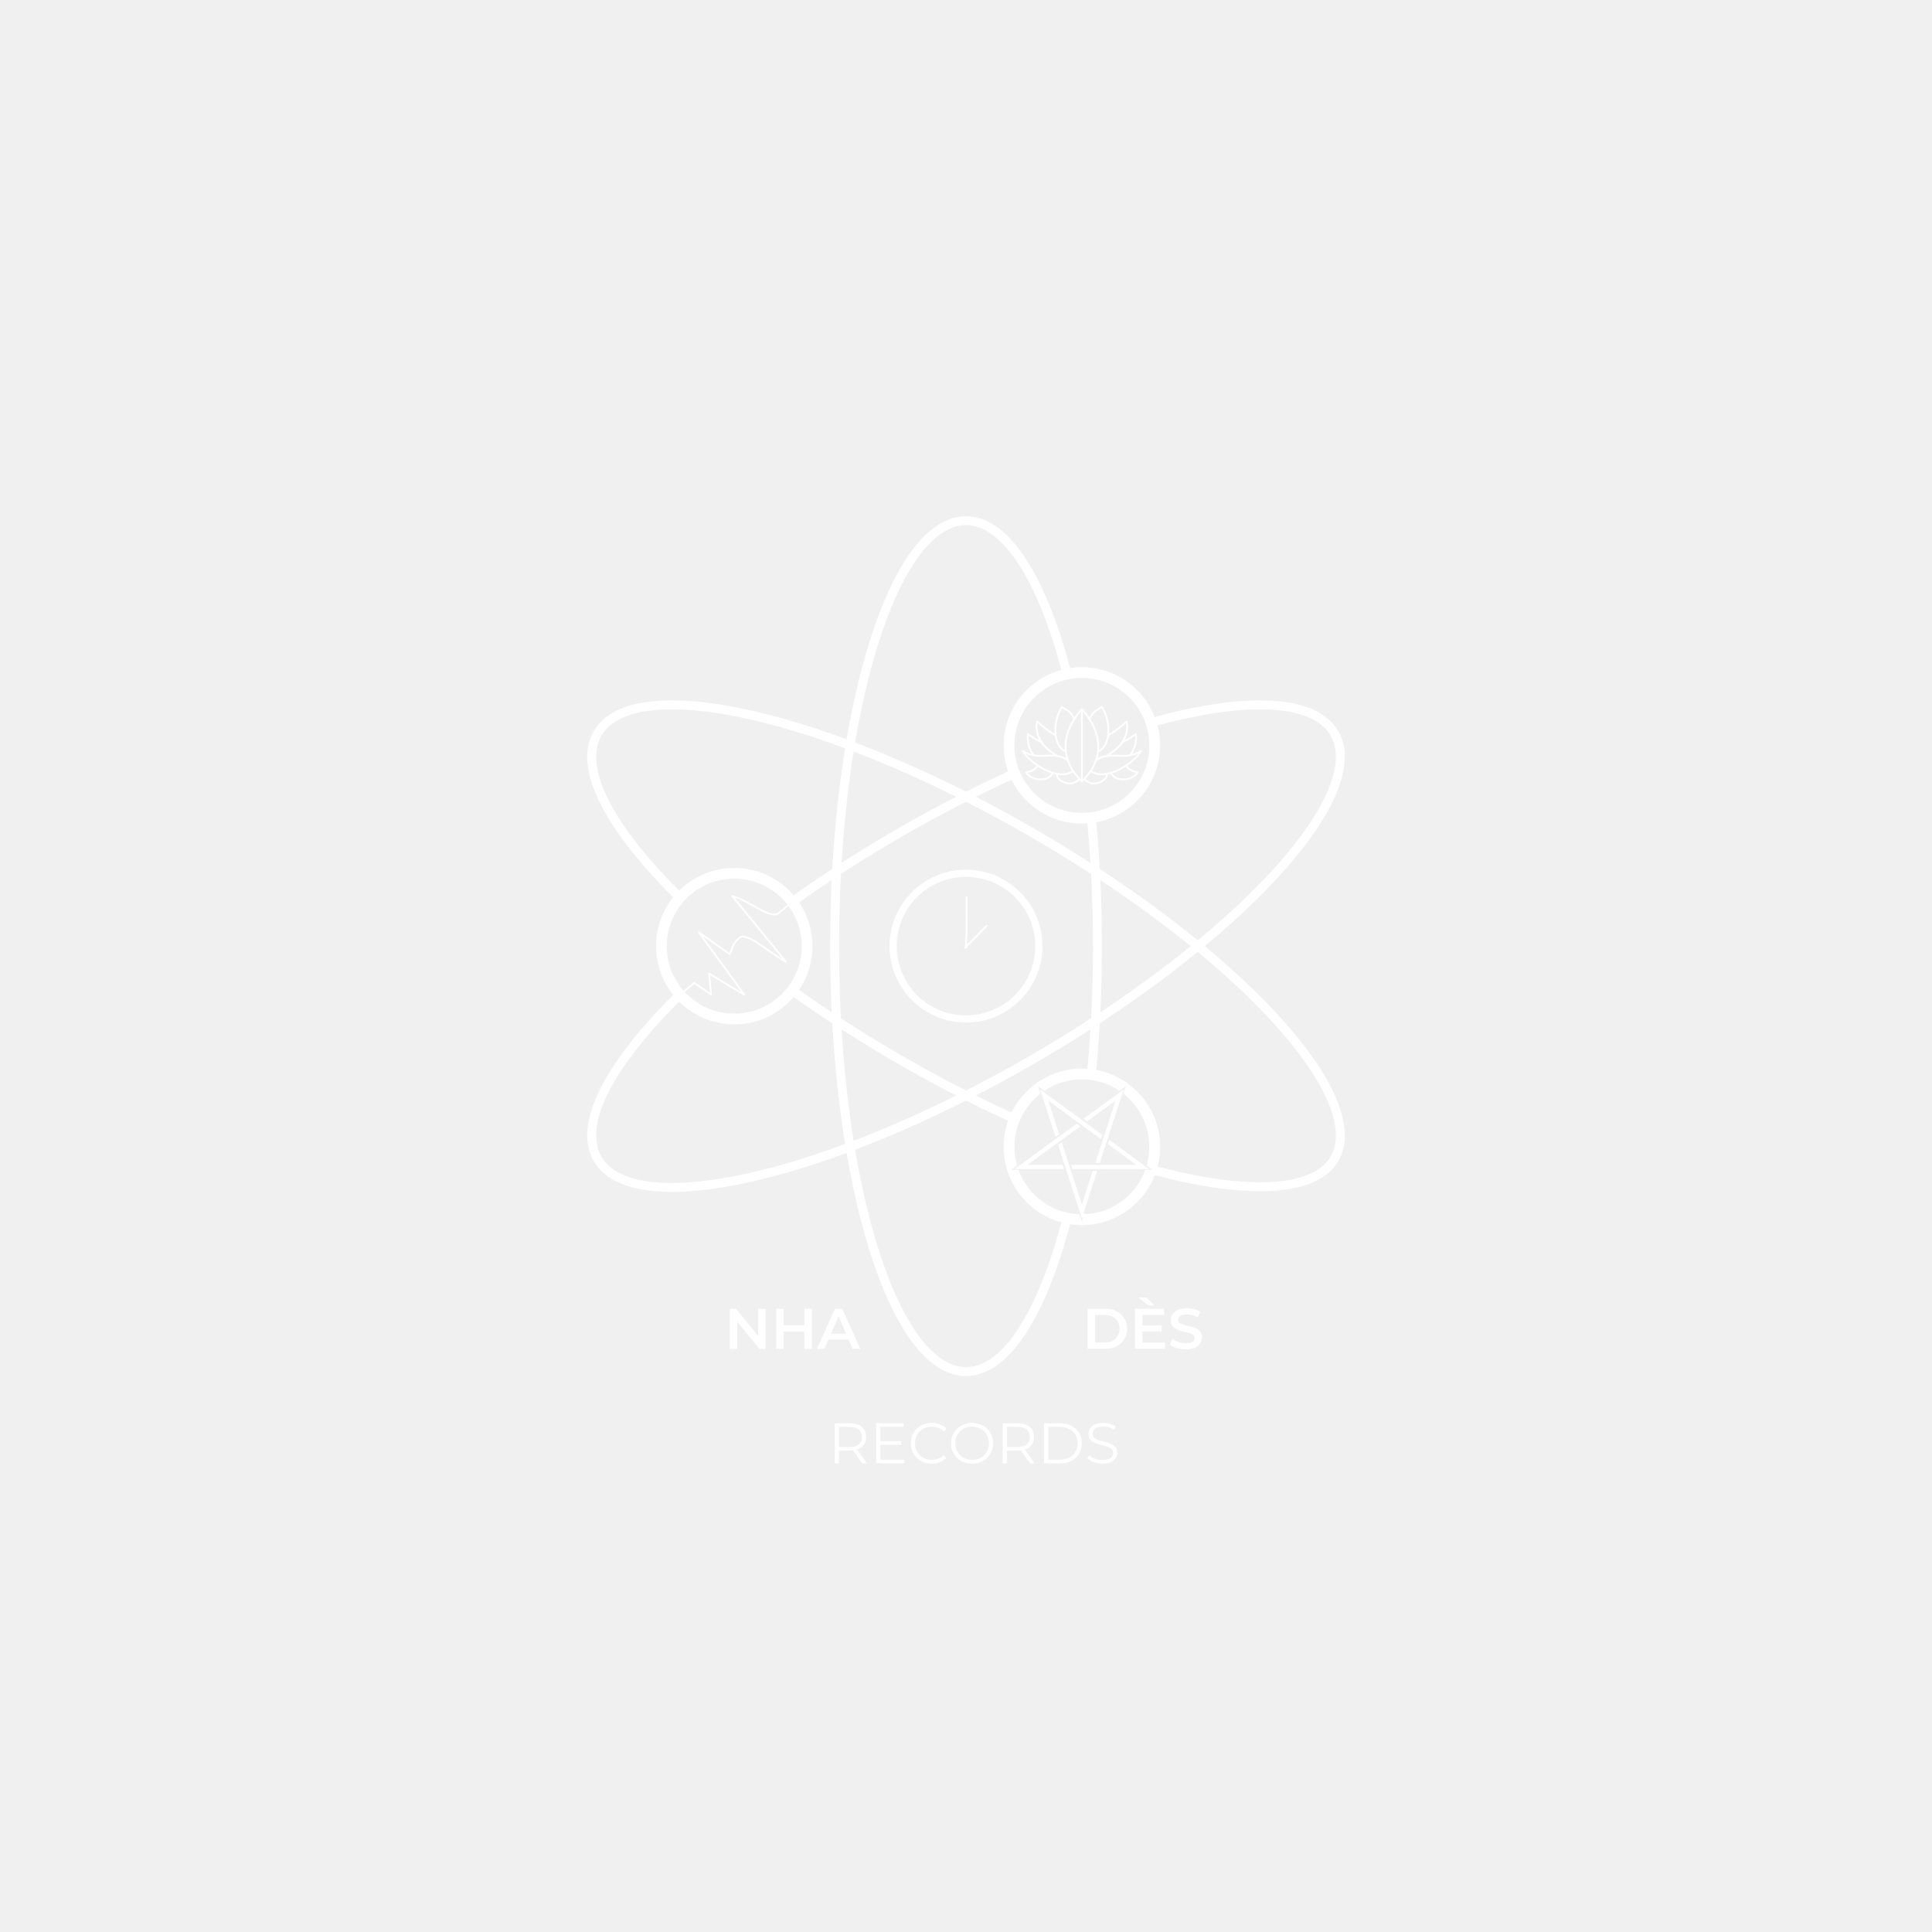
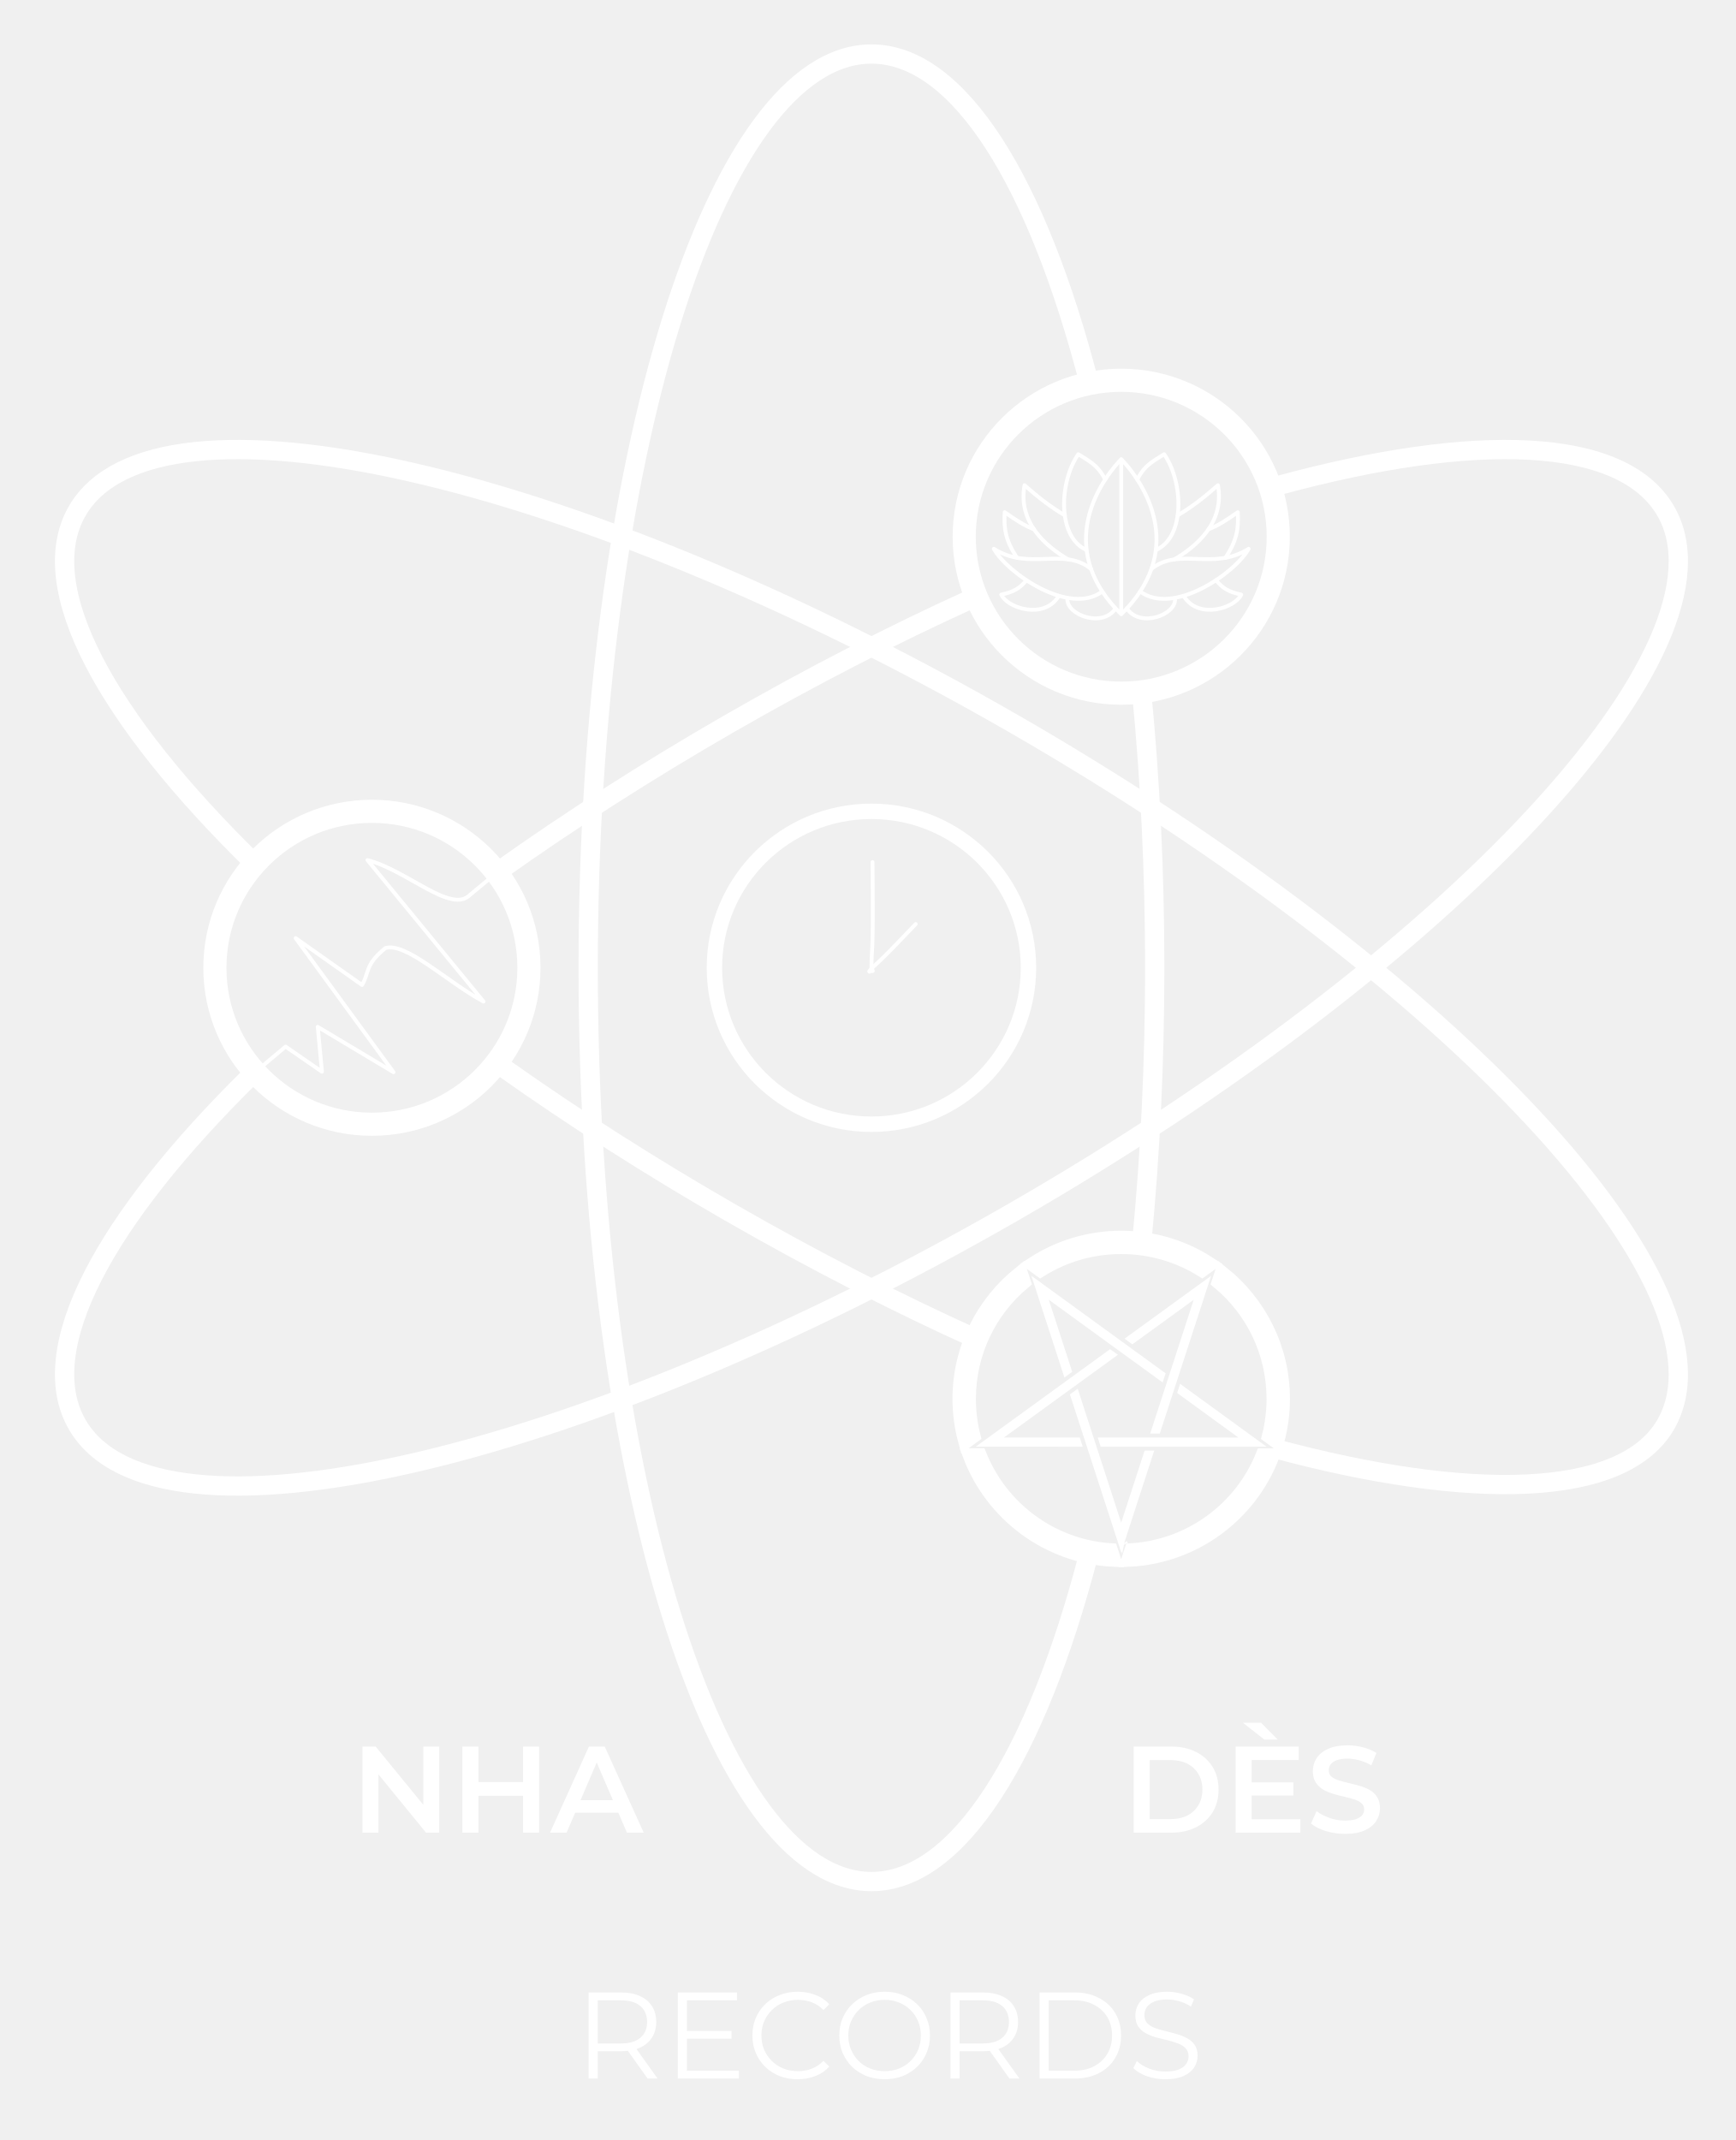
- <svg xmlns="http://www.w3.org/2000/svg" width="1080" height="1080" viewBox="0 0 1080 1080" fill="none">
-   <path d="M610.08 457.275C612.282 479.877 613.469 503.937 613.469 528.895C613.469 553.482 612.317 577.197 610.177 599.506M596.285 681.766C582.809 733.709 562.598 766.727 540.004 766.727C499.431 766.726 466.539 660.246 466.539 528.895C466.539 397.544 499.431 291.063 540.004 291.063C562.702 291.063 582.996 324.386 596.472 376.746" stroke="white" stroke-width="5" stroke-miterlimit="15.4" stroke-linejoin="round" />
-   <path d="M645.5 403.376C696.598 389.435 734.767 390.57 745.973 409.979C766.26 445.117 690.49 526.842 576.737 592.517C462.984 658.193 354.323 682.948 334.036 647.811C322.779 628.314 341.097 594.473 379.067 556.99M443.416 503.679C461.761 490.586 481.842 477.644 503.272 465.272C524.484 453.025 545.519 442.201 565.837 432.923" stroke="white" stroke-width="5" stroke-miterlimit="15.4" stroke-linejoin="round" />
-   <path d="M444.79 555.088C462.762 567.847 482.376 580.453 503.272 592.517C524.975 605.048 546.494 616.089 567.248 625.508M644.362 653.977C695.055 667.687 734.826 667.117 745.973 647.811C766.26 612.673 690.49 530.947 576.737 465.272C462.984 399.597 354.323 374.841 334.036 409.979C322.665 429.674 341.472 464.004 380.229 501.942" stroke="white" stroke-width="5" stroke-miterlimit="15.4" stroke-linejoin="round" />
-   <path d="M410.451 569.618C432.941 569.618 451.173 551.385 451.173 528.895C451.173 506.404 432.941 488.172 410.451 488.172C387.96 488.172 369.728 506.404 369.728 528.895C369.728 551.385 387.96 569.618 410.451 569.618Z" stroke="white" stroke-width="6" stroke-miterlimit="15.4" stroke-linecap="round" stroke-linejoin="round" />
-   <path d="M604.781 457.421C627.271 457.421 645.503 439.188 645.503 416.698C645.503 394.207 627.271 375.975 604.781 375.975C582.29 375.975 564.058 394.207 564.058 416.698C564.058 439.188 582.29 457.421 604.781 457.421Z" stroke="white" stroke-width="6" stroke-miterlimit="15.4" stroke-linecap="round" stroke-linejoin="round" />
-   <path d="M643.794 655.976C638.024 671.051 623.759 681.953 606.882 682.792L607.566 680.683C623.045 679.616 636.043 669.716 641.587 655.974L643.794 655.976ZM567.962 655.957C573.5 669.699 586.498 679.603 601.97 680.682L602.653 682.791C585.782 681.939 571.52 671.03 565.755 655.955L567.962 655.957ZM630.94 608.57C640.445 616.229 646.537 627.961 646.537 641.093C646.537 644.875 646.028 648.54 645.082 652.026L643.291 650.719C644.056 647.637 644.465 644.412 644.465 641.093C644.465 628.85 638.949 617.919 630.267 610.645L630.94 608.57ZM579.3 610.636C570.612 617.911 565.093 628.847 565.093 641.093C565.093 644.403 565.496 647.62 566.258 650.697L564.467 652.003C563.524 648.524 563.018 644.866 563.018 641.093C563.018 627.959 569.117 616.225 578.629 608.566L579.3 610.636ZM604.785 599.34C613.158 599.34 620.961 601.818 627.504 606.077L625.74 607.361C619.661 603.58 612.48 601.398 604.785 601.398C597.09 601.398 589.906 603.578 583.826 607.358L582.064 606.074C588.608 601.816 596.413 599.34 604.785 599.34Z" fill="white" stroke="white" stroke-width="4" />
-   <path d="M605.389 678.891C605.389 678.892 605.388 678.89 605.387 678.887C605.387 678.886 605.387 678.884 605.386 678.883C605.387 678.887 605.389 678.89 605.389 678.891ZM603.073 671.728C603.072 671.73 603.071 671.732 603.07 671.734C603.073 671.746 603.078 671.762 603.079 671.766C603.08 671.768 603.081 671.771 603.081 671.773C603.082 671.776 603.083 671.78 603.084 671.783C603.088 671.795 603.096 671.818 603.106 671.848C603.126 671.911 603.159 672.014 603.207 672.165C603.305 672.467 603.464 672.958 603.698 673.681L604.766 676.986L604.768 676.977C604.79 677.045 604.812 677.112 604.833 677.178L604.768 677.38L592.795 640.378L592.905 640.298C598.067 656.255 601.225 666.015 603.073 671.728ZM611.791 655.689L606.016 673.525C605.995 673.46 605.973 673.394 605.952 673.327L611.666 655.689H611.791ZM639.026 652.426L600.27 652.415L600.227 652.281L635.186 652.293L638.633 652.294L635.849 650.261L620.604 639.132L620.642 639.014L639.026 652.426ZM602.003 629.624L573.7 650.248L570.91 652.28L574.361 652.281H593.206L593.249 652.415L570.533 652.404L601.905 629.553L602.003 629.624ZM613.961 649.006H613.836L624.65 615.655L625.717 612.362L622.919 614.4L607.668 625.505L607.561 625.427L625.948 612.033L613.961 649.006ZM614.974 634.884L614.936 635.001L586.653 614.377L583.854 612.337L584.921 615.631L590.746 633.63L590.637 633.709L583.62 612.02L614.974 634.884Z" fill="black" stroke="white" stroke-width="2.248" />
-   <path d="M379.067 556.99L388.063 549.411L397.498 555.952L396.404 544.274L416.05 556.07L390.674 521.183L407.887 533.367C409.816 530.173 408.553 528.119 413.959 523.766C419.311 522.141 430.155 532.744 439.397 537.69L409.302 500.866C419.539 503.502 431.029 514.966 435.892 509.912L443.416 503.679" stroke="white" stroke-miterlimit="15.4" stroke-linecap="round" stroke-linejoin="round" />
-   <path d="M539.999 569.616C562.49 569.616 580.722 551.384 580.722 528.893C580.722 506.403 562.49 488.171 539.999 488.171C517.508 488.171 499.276 506.403 499.276 528.893C499.276 551.384 517.508 569.616 539.999 569.616Z" stroke="white" stroke-width="4" stroke-miterlimit="15.4" stroke-linecap="round" stroke-linejoin="round" />
-   <path d="M539.999 528.896C540.093 529.187 539.986 529.862 540.281 529.769C540.57 529.672 539.999 529.202 539.999 528.896ZM539.999 528.896C539.999 526.439 540.215 523.986 540.281 521.529C540.459 514.828 540.281 508.095 540.281 501.389" stroke="white" stroke-miterlimit="15.4" stroke-linecap="round" stroke-linejoin="round" />
-   <path fill-rule="evenodd" clip-rule="evenodd" d="M539.72 529.415C539.636 529.582 539.305 529.832 539.467 529.917C539.628 530.002 539.59 529.549 539.72 529.415C540.76 528.342 541.888 527.362 542.954 526.317C545.865 523.465 548.64 520.447 551.478 517.516" fill="white" />
-   <path d="M539.72 529.415C539.636 529.582 539.305 529.832 539.467 529.917C539.628 530.002 539.59 529.549 539.72 529.415ZM539.72 529.415C540.76 528.342 541.888 527.362 542.954 526.317C545.865 523.465 548.64 520.447 551.478 517.516" stroke="white" stroke-miterlimit="15.4" stroke-linecap="round" stroke-linejoin="round" />
-   <path fill-rule="evenodd" clip-rule="evenodd" d="M604.781 436.879C588.575 420.911 597.366 404.386 604.781 396.498ZM604.781 436.879C620.987 420.911 612.195 404.386 604.781 396.498Z" stroke="white" stroke-miterlimit="15" stroke-linecap="round" stroke-linejoin="round" />
-   <path d="M599.87 430.954C591.294 437.394 575.131 426.076 571.741 419.839C580.926 425.69 589.692 419.289 596.946 425.072M609.692 430.954C618.268 437.394 634.431 426.076 637.821 419.839C628.636 425.69 619.87 419.289 612.616 425.072" stroke="white" stroke-miterlimit="6.4" stroke-linecap="round" stroke-linejoin="round" />
-   <path d="M603.328 435.374C599.859 440.512 590.713 437.057 590.819 432.998M606.234 435.374C609.703 440.512 618.849 437.057 618.743 432.998" stroke="white" stroke-miterlimit="6.4" stroke-linecap="round" stroke-linejoin="round" />
-   <path d="M588.371 432.448C584.501 438.238 575.3 435.278 573.659 431.774C576.85 431.055 578.385 430.232 580.202 428.017M621.191 432.448C625.06 438.238 634.261 435.278 635.903 431.774C632.711 431.055 631.177 430.232 629.36 428.017" stroke="white" stroke-miterlimit="6.4" stroke-linecap="round" stroke-linejoin="round" />
-   <path d="M600.62 401.814C598.675 397.871 595.969 396.753 593.649 395.227C588.746 402.241 588.05 416.676 595.714 420.125M608.942 401.814C610.886 397.871 613.593 396.753 615.913 395.227C620.816 402.241 621.512 416.676 613.848 420.125" stroke="white" stroke-miterlimit="6.4" stroke-linecap="round" stroke-linejoin="round" />
-   <path d="M591.004 422.603C585.338 419.238 577.931 413.06 579.7 403.296C583.35 406.547 586.636 409.061 590.146 411.132M618.558 422.603C624.223 419.238 631.63 413.06 629.861 403.296C626.211 406.547 622.926 409.061 619.416 411.132" stroke="white" stroke-miterlimit="6.4" stroke-linecap="round" stroke-linejoin="round" />
-   <path d="M582.156 414.77C579.662 413.796 577.693 412.527 574.553 410.317C574.32 414.699 574.783 417.635 577.742 422.184M627.406 414.77C629.9 413.796 631.868 412.527 635.008 410.317C635.242 414.699 634.778 417.635 631.82 422.184" stroke="white" stroke-miterlimit="6.4" stroke-linecap="round" stroke-linejoin="round" />
-   <path d="M408.008 754V731.6H411.432L425.48 748.848H423.784V731.6H427.912V754H424.488L410.44 736.752H412.136V754H408.008ZM449.658 731.6H453.818V754H449.658V731.6ZM438.074 754H433.914V731.6H438.074V754ZM449.978 744.4H437.722V740.848H449.978V744.4ZM456.652 754L466.733 731.6H470.829L480.941 754H476.589L467.917 733.808H469.581L460.941 754H456.652ZM461.293 748.816L462.413 745.552H474.509L475.628 748.816H461.293Z" fill="white" />
-   <path d="M608.008 754V731.6H617.8C620.232 731.6 622.365 732.069 624.2 733.008C626.035 733.947 627.464 735.248 628.488 736.912C629.512 738.576 630.024 740.539 630.024 742.8C630.024 745.04 629.512 747.003 628.488 748.688C627.464 750.352 626.035 751.653 624.2 752.592C622.365 753.531 620.232 754 617.8 754H608.008ZM612.168 750.48H617.608C619.293 750.48 620.744 750.16 621.96 749.52C623.197 748.88 624.147 747.984 624.808 746.832C625.491 745.68 625.832 744.336 625.832 742.8C625.832 741.243 625.491 739.899 624.808 738.768C624.147 737.616 623.197 736.72 621.96 736.08C620.744 735.44 619.293 735.12 617.608 735.12H612.168V750.48ZM638.286 740.912H649.422V744.336H638.286V740.912ZM638.606 750.512H651.246V754H634.446V731.6H650.798V735.088H638.606V750.512ZM641.902 729.776L636.334 725.392H641.038L645.358 729.776H641.902ZM662.827 754.32C661.078 754.32 659.403 754.075 657.803 753.584C656.203 753.072 654.934 752.421 653.995 751.632L655.435 748.4C656.331 749.104 657.44 749.691 658.763 750.16C660.086 750.629 661.44 750.864 662.827 750.864C664 750.864 664.95 750.736 665.675 750.48C666.4 750.224 666.934 749.883 667.275 749.456C667.616 749.008 667.787 748.507 667.787 747.952C667.787 747.269 667.542 746.725 667.051 746.32C666.56 745.893 665.92 745.563 665.131 745.328C664.363 745.072 663.499 744.837 662.539 744.624C661.6 744.411 660.651 744.165 659.691 743.888C658.752 743.589 657.888 743.216 657.099 742.768C656.331 742.299 655.702 741.68 655.211 740.912C654.72 740.144 654.475 739.163 654.475 737.968C654.475 736.752 654.795 735.643 655.435 734.64C656.096 733.616 657.088 732.805 658.411 732.208C659.755 731.589 661.451 731.28 663.499 731.28C664.843 731.28 666.176 731.451 667.499 731.792C668.822 732.133 669.974 732.624 670.955 733.264L669.643 736.496C668.64 735.899 667.606 735.461 666.539 735.184C665.472 734.885 664.448 734.736 663.467 734.736C662.315 734.736 661.376 734.875 660.651 735.152C659.947 735.429 659.424 735.792 659.083 736.24C658.763 736.688 658.603 737.2 658.603 737.776C658.603 738.459 658.838 739.013 659.307 739.44C659.798 739.845 660.427 740.165 661.195 740.4C661.984 740.635 662.859 740.869 663.819 741.104C664.779 741.317 665.728 741.563 666.667 741.84C667.627 742.117 668.491 742.48 669.259 742.928C670.048 743.376 670.678 743.984 671.147 744.752C671.638 745.52 671.883 746.491 671.883 747.664C671.883 748.859 671.552 749.968 670.891 750.992C670.251 751.995 669.259 752.805 667.915 753.424C666.571 754.021 664.875 754.32 662.827 754.32Z" fill="white" />
-   <path d="M466.648 818V795.6H475.032C476.931 795.6 478.563 795.909 479.928 796.528C481.293 797.125 482.339 798 483.064 799.152C483.811 800.283 484.184 801.659 484.184 803.28C484.184 804.859 483.811 806.224 483.064 807.376C482.339 808.507 481.293 809.381 479.928 810C478.563 810.597 476.931 810.896 475.032 810.896H467.96L469.016 809.808V818H466.648ZM481.944 818L476.184 809.872H478.744L484.536 818H481.944ZM469.016 810L467.96 808.88H474.968C477.208 808.88 478.904 808.389 480.056 807.408C481.229 806.427 481.816 805.051 481.816 803.28C481.816 801.488 481.229 800.101 480.056 799.12C478.904 798.139 477.208 797.648 474.968 797.648H467.96L469.016 796.528V810ZM491.885 805.616H503.725V807.632H491.885V805.616ZM492.141 815.952H505.613V818H489.773V795.6H505.133V797.648H492.141V815.952ZM520.845 818.192C519.159 818.192 517.602 817.915 516.173 817.36C514.743 816.784 513.506 815.984 512.461 814.96C511.415 813.936 510.594 812.731 509.997 811.344C509.421 809.957 509.133 808.443 509.133 806.8C509.133 805.157 509.421 803.643 509.997 802.256C510.594 800.869 511.415 799.664 512.461 798.64C513.527 797.616 514.775 796.827 516.205 796.272C517.634 795.696 519.191 795.408 520.877 795.408C522.498 795.408 524.023 795.685 525.453 796.24C526.882 796.773 528.087 797.584 529.069 798.672L527.565 800.176C526.647 799.237 525.634 798.565 524.525 798.16C523.415 797.733 522.221 797.52 520.941 797.52C519.597 797.52 518.349 797.755 517.197 798.224C516.045 798.672 515.042 799.323 514.189 800.176C513.335 801.008 512.663 801.989 512.173 803.12C511.703 804.229 511.469 805.456 511.469 806.8C511.469 808.144 511.703 809.381 512.173 810.512C512.663 811.621 513.335 812.603 514.189 813.456C515.042 814.288 516.045 814.939 517.197 815.408C518.349 815.856 519.597 816.08 520.941 816.08C522.221 816.08 523.415 815.867 524.525 815.44C525.634 815.013 526.647 814.331 527.565 813.392L529.069 814.896C528.087 815.984 526.882 816.805 525.453 817.36C524.023 817.915 522.487 818.192 520.845 818.192ZM543.44 818.192C541.755 818.192 540.187 817.915 538.736 817.36C537.307 816.784 536.059 815.984 534.992 814.96C533.947 813.915 533.125 812.709 532.528 811.344C531.952 809.957 531.664 808.443 531.664 806.8C531.664 805.157 531.952 803.653 532.528 802.288C533.125 800.901 533.947 799.696 534.992 798.672C536.059 797.627 537.307 796.827 538.736 796.272C540.165 795.696 541.733 795.408 543.44 795.408C545.125 795.408 546.683 795.696 548.112 796.272C549.541 796.827 550.779 797.616 551.824 798.64C552.891 799.664 553.712 800.869 554.288 802.256C554.885 803.643 555.184 805.157 555.184 806.8C555.184 808.443 554.885 809.957 554.288 811.344C553.712 812.731 552.891 813.936 551.824 814.96C550.779 815.984 549.541 816.784 548.112 817.36C546.683 817.915 545.125 818.192 543.44 818.192ZM543.44 816.08C544.784 816.08 546.021 815.856 547.152 815.408C548.304 814.939 549.296 814.288 550.128 813.456C550.981 812.603 551.643 811.621 552.112 810.512C552.581 809.381 552.816 808.144 552.816 806.8C552.816 805.456 552.581 804.229 552.112 803.12C551.643 801.989 550.981 801.008 550.128 800.176C549.296 799.323 548.304 798.672 547.152 798.224C546.021 797.755 544.784 797.52 543.44 797.52C542.096 797.52 540.848 797.755 539.696 798.224C538.544 798.672 537.541 799.323 536.688 800.176C535.856 801.008 535.195 801.989 534.704 803.12C534.235 804.229 534 805.456 534 806.8C534 808.123 534.235 809.349 534.704 810.48C535.195 811.611 535.856 812.603 536.688 813.456C537.541 814.288 538.544 814.939 539.696 815.408C540.848 815.856 542.096 816.08 543.44 816.08ZM560.492 818V795.6H568.876C570.774 795.6 572.406 795.909 573.772 796.528C575.137 797.125 576.182 798 576.908 799.152C577.654 800.283 578.028 801.659 578.028 803.28C578.028 804.859 577.654 806.224 576.908 807.376C576.182 808.507 575.137 809.381 573.772 810C572.406 810.597 570.774 810.896 568.876 810.896H561.804L562.86 809.808V818H560.492ZM575.788 818L570.028 809.872H572.588L578.38 818H575.788ZM562.86 810L561.804 808.88H568.812C571.052 808.88 572.748 808.389 573.9 807.408C575.073 806.427 575.66 805.051 575.66 803.28C575.66 801.488 575.073 800.101 573.9 799.12C572.748 798.139 571.052 797.648 568.812 797.648H561.804L562.86 796.528V810ZM583.617 818V795.6H592.737C595.126 795.6 597.217 796.08 599.009 797.04C600.822 797.979 602.23 799.291 603.233 800.976C604.235 802.661 604.737 804.603 604.737 806.8C604.737 808.997 604.235 810.939 603.233 812.624C602.23 814.309 600.822 815.632 599.009 816.592C597.217 817.531 595.126 818 592.737 818H583.617ZM585.985 815.952H592.609C594.593 815.952 596.31 815.568 597.761 814.8C599.233 814.011 600.374 812.933 601.185 811.568C601.995 810.181 602.401 808.592 602.401 806.8C602.401 804.987 601.995 803.397 601.185 802.032C600.374 800.667 599.233 799.6 597.761 798.832C596.31 798.043 594.593 797.648 592.609 797.648H585.985V815.952ZM616.23 818.192C614.566 818.192 612.966 817.925 611.43 817.392C609.916 816.837 608.742 816.133 607.91 815.28L608.838 813.456C609.628 814.224 610.684 814.875 612.006 815.408C613.35 815.92 614.758 816.176 616.23 816.176C617.638 816.176 618.78 816.005 619.654 815.664C620.55 815.301 621.201 814.821 621.606 814.224C622.033 813.627 622.246 812.965 622.246 812.24C622.246 811.365 621.99 810.661 621.478 810.128C620.988 809.595 620.337 809.179 619.526 808.88C618.716 808.56 617.82 808.283 616.838 808.048C615.857 807.813 614.876 807.568 613.894 807.312C612.913 807.035 612.006 806.672 611.174 806.224C610.364 805.776 609.702 805.189 609.19 804.464C608.7 803.717 608.454 802.747 608.454 801.552C608.454 800.443 608.742 799.429 609.318 798.512C609.916 797.573 610.822 796.827 612.038 796.272C613.254 795.696 614.812 795.408 616.71 795.408C617.969 795.408 619.217 795.589 620.454 795.952C621.692 796.293 622.758 796.773 623.654 797.392L622.854 799.28C621.894 798.64 620.87 798.171 619.782 797.872C618.716 797.573 617.681 797.424 616.678 797.424C615.334 797.424 614.225 797.605 613.35 797.968C612.476 798.331 611.825 798.821 611.398 799.44C610.993 800.037 610.79 800.72 610.79 801.488C610.79 802.363 611.036 803.067 611.526 803.6C612.038 804.133 612.7 804.549 613.51 804.848C614.342 805.147 615.249 805.413 616.23 805.648C617.212 805.883 618.182 806.139 619.142 806.416C620.124 806.693 621.02 807.056 621.83 807.504C622.662 807.931 623.324 808.507 623.814 809.232C624.326 809.957 624.582 810.907 624.582 812.08C624.582 813.168 624.284 814.181 623.686 815.12C623.089 816.037 622.172 816.784 620.934 817.36C619.718 817.915 618.15 818.192 616.23 818.192Z" fill="white" />
+ <svg xmlns="http://www.w3.org/2000/svg" width="450" height="555" viewBox="0 0 450 555" fill="none">
+   <path d="M296.08 179.627C298.282 202.148 299.469 226.121 299.469 250.99C299.469 275.488 298.317 299.118 296.177 321.347M282.285 403.311C268.809 455.068 248.598 487.967 226.004 487.967C185.431 487.966 152.539 381.869 152.539 250.99C152.539 120.111 185.431 14.012 226.004 14.012C248.702 14.012 268.996 47.216 282.472 99.388" stroke="white" stroke-width="5" stroke-miterlimit="15.4" stroke-linejoin="round" />
+   <path d="M331.5 125.922C382.598 112.031 420.767 113.162 431.973 132.501C452.26 167.513 376.49 248.944 262.737 314.383C148.984 379.823 40.323 404.489 20.036 369.478C8.779 350.051 27.097 316.332 65.067 278.984M129.416 225.864C147.761 212.818 167.842 199.923 189.272 187.595C210.484 175.392 231.519 164.607 251.837 155.363" stroke="white" stroke-width="5" stroke-miterlimit="15.4" stroke-linejoin="round" />
+   <path d="M130.79 277.089C148.762 289.802 168.376 302.362 189.272 314.383C210.975 326.869 232.494 337.87 253.248 347.256M330.362 375.622C381.055 389.283 420.826 388.715 431.973 369.478C452.26 334.467 376.49 253.034 262.737 187.595C148.984 122.156 40.323 97.489 20.036 132.501C8.665 152.125 27.472 186.332 66.229 224.134" stroke="white" stroke-width="5" stroke-miterlimit="15.4" stroke-linejoin="round" />
+   <path d="M96.451 291.566C118.941 291.566 137.173 273.399 137.173 250.99C137.173 228.58 118.941 210.413 96.451 210.413C73.96 210.413 55.728 228.58 55.728 250.99C55.728 273.399 73.96 291.566 96.451 291.566Z" stroke="white" stroke-width="6" stroke-miterlimit="15.4" stroke-linecap="round" stroke-linejoin="round" />
+   <path d="M290.781 179.773C313.271 179.773 331.503 161.605 331.503 139.196C331.503 116.786 313.271 98.619 290.781 98.619C268.29 98.619 250.058 116.786 250.058 139.196C250.058 161.605 268.29 179.773 290.781 179.773Z" stroke="white" stroke-width="6" stroke-miterlimit="15.4" stroke-linecap="round" stroke-linejoin="round" />
+   <path d="M329.794 377.614C324.024 392.635 309.759 403.498 292.882 404.334L293.566 402.232C309.045 401.169 322.043 391.305 327.587 377.612L329.794 377.614ZM253.962 377.595C259.5 391.288 272.498 401.156 287.97 402.231L288.653 404.333C271.782 403.484 257.52 392.614 251.755 377.593L253.962 377.595ZM316.94 330.378C326.445 338.01 332.537 349.7 332.537 362.785C332.537 366.553 332.028 370.205 331.082 373.678L329.291 372.376C330.056 369.305 330.465 366.092 330.465 362.785C330.465 350.586 324.949 339.694 316.267 332.446L316.94 330.378ZM265.3 332.437C256.612 339.686 251.093 350.583 251.093 362.785C251.093 366.083 251.496 369.288 252.258 372.354L250.467 373.655C249.524 370.189 249.018 366.544 249.018 362.785C249.018 349.698 255.117 338.006 264.629 330.374L265.3 332.437ZM290.785 321.182C299.158 321.182 306.961 323.651 313.504 327.894L311.74 329.174C305.661 325.406 298.48 323.232 290.785 323.232C283.09 323.232 275.906 325.404 269.826 329.171L268.064 327.891C274.608 323.649 282.413 321.182 290.785 321.182Z" fill="white" stroke="white" stroke-width="4" />
+   <path d="M291.389 400.447C291.389 400.447 291.388 400.446 291.387 400.443L291.386 400.439C291.387 400.443 291.389 400.447 291.389 400.447ZM289.073 393.309C289.072 393.311 289.071 393.313 289.07 393.315C289.073 393.327 289.078 393.343 289.079 393.347C289.08 393.349 289.081 393.352 289.081 393.354C289.082 393.357 289.083 393.361 289.084 393.364C289.088 393.376 289.096 393.399 289.106 393.429C289.126 393.492 289.159 393.594 289.207 393.745C289.305 394.046 289.464 394.535 289.698 395.255L290.766 398.549L290.768 398.54C290.79 398.607 290.812 398.674 290.833 398.74L290.768 398.941L278.795 362.072L278.905 361.992C284.067 377.892 287.225 387.617 289.073 393.309ZM297.791 377.328L292.016 395.1C291.995 395.035 291.973 394.969 291.952 394.903L297.666 377.328H297.791ZM325.026 374.077L286.27 374.066L286.227 373.932L321.186 373.944L324.633 373.945L321.849 371.92L306.604 360.831L306.642 360.713L325.026 374.077ZM288.003 351.357L259.7 371.907L256.91 373.931L260.361 373.932H279.206L279.249 374.066L256.533 374.055L287.905 351.286L288.003 351.357ZM299.961 370.669H299.836L310.65 337.438L311.717 334.157L308.919 336.187L293.668 347.253L293.561 347.175L311.948 333.829L299.961 370.669ZM300.974 356.598L300.936 356.714L272.653 336.165L269.854 334.132L270.921 337.414L276.746 355.348L276.637 355.427L269.62 333.816L300.974 356.598Z" fill="black" stroke="white" stroke-width="2.248" />
+   <path d="M65.067 278.984L74.063 271.432L83.498 277.95L82.404 266.313L102.05 278.067L76.674 243.305L93.887 255.446C95.816 252.263 94.553 250.216 99.959 245.879C105.311 244.26 116.155 254.825 125.397 259.753L95.302 223.061C105.539 225.688 117.029 237.111 121.892 232.075L129.416 225.864" stroke="white" stroke-miterlimit="15.4" stroke-linecap="round" stroke-linejoin="round" />
+   <path d="M225.999 291.564C248.49 291.564 266.722 273.398 266.722 250.988C266.722 228.579 248.49 210.412 225.999 210.412C203.508 210.412 185.276 228.579 185.276 250.988C185.276 273.398 203.508 291.564 225.999 291.564Z" stroke="white" stroke-width="4" stroke-miterlimit="15.4" stroke-linecap="round" stroke-linejoin="round" />
+   <path d="M225.999 250.991C226.093 251.281 225.986 251.953 226.281 251.861C226.57 251.764 225.999 251.296 225.999 250.991ZM225.999 250.991C225.999 248.543 226.215 246.098 226.281 243.65C226.459 236.973 226.281 230.264 226.281 223.583" stroke="white" stroke-miterlimit="15.4" stroke-linecap="round" stroke-linejoin="round" />
+   <path fill-rule="evenodd" clip-rule="evenodd" d="M225.72 251.508C225.636 251.674 225.305 251.923 225.467 252.008C225.628 252.093 225.59 251.641 225.72 251.508C226.76 250.439 227.888 249.462 228.954 248.421C231.865 245.579 234.64 242.572 237.478 239.652" fill="white" />
+   <path d="M225.72 251.508C225.636 251.674 225.305 251.923 225.467 252.008C225.628 252.093 225.59 251.641 225.72 251.508ZM225.72 251.508C226.76 250.439 227.888 249.462 228.954 248.421C231.865 245.579 234.64 242.572 237.478 239.652" stroke="white" stroke-miterlimit="15.4" stroke-linecap="round" stroke-linejoin="round" />
+   <path d="M290.781 159.304C274.575 143.394 283.366 126.928 290.781 119.069M290.781 159.304V119.069M290.781 159.304C306.987 143.394 298.195 126.928 290.781 119.069" stroke="white" stroke-miterlimit="15" stroke-linecap="round" stroke-linejoin="round" />
+   <path d="M285.87 153.401C277.294 159.818 261.131 148.54 257.741 142.326C266.926 148.156 275.692 141.778 282.946 147.54M295.692 153.401C304.268 159.818 320.431 148.54 323.821 142.326C314.636 148.156 305.87 141.778 298.616 147.54" stroke="white" stroke-miterlimit="6.4" stroke-linecap="round" stroke-linejoin="round" />
+   <path d="M289.328 157.805C285.859 162.924 276.713 159.482 276.819 155.437M292.234 157.805C295.703 162.924 304.849 159.482 304.743 155.437" stroke="white" stroke-miterlimit="6.4" stroke-linecap="round" stroke-linejoin="round" />
+   <path d="M274.371 154.889C270.501 160.659 261.3 157.709 259.659 154.218C262.85 153.501 264.385 152.681 266.202 150.474M307.191 154.889C311.06 160.659 320.261 157.709 321.903 154.218C318.711 153.501 317.177 152.681 315.36 150.474" stroke="white" stroke-miterlimit="6.4" stroke-linecap="round" stroke-linejoin="round" />
+   <path d="M286.62 124.365C284.675 120.437 281.969 119.323 279.649 117.802C274.746 124.791 274.05 139.174 281.714 142.611M294.942 124.365C296.886 120.437 299.593 119.323 301.913 117.802C306.816 124.791 307.512 139.174 299.848 142.611" stroke="white" stroke-miterlimit="6.4" stroke-linecap="round" stroke-linejoin="round" />
+   <path d="M277.004 145.08C271.338 141.727 263.931 135.571 265.7 125.842C269.35 129.081 272.636 131.586 276.146 133.65M304.558 145.08C310.223 141.727 317.63 135.571 315.861 125.842C312.211 129.081 308.926 131.586 305.416 133.65" stroke="white" stroke-miterlimit="6.4" stroke-linecap="round" stroke-linejoin="round" />
+   <path d="M268.156 137.275C265.662 136.304 263.693 135.04 260.553 132.838C260.32 137.204 260.783 140.13 263.742 144.662M313.406 137.275C315.9 136.304 317.868 135.04 321.008 132.838C321.242 137.204 320.778 140.13 317.82 144.662" stroke="white" stroke-miterlimit="6.4" stroke-linecap="round" stroke-linejoin="round" />
+   <path d="M94.008 475.286V452.966H97.432L111.48 470.152H109.784V452.966H113.912V475.286H110.488L96.44 458.1H98.136V475.286H94.008ZM135.658 452.966H139.818V475.286H135.658V452.966ZM124.074 475.286H119.914V452.966H124.074V475.286ZM135.978 465.72H123.722V462.181H135.978V465.72ZM142.652 475.286L152.733 452.966H156.829L166.941 475.286H162.589L153.917 455.166H155.581L146.941 475.286H142.652ZM147.293 470.12L148.413 466.868H160.509L161.628 470.12H147.293Z" fill="white" />
+   <path d="M294.008 475.286V452.966H303.8C306.232 452.966 308.365 453.434 310.2 454.369C312.035 455.305 313.464 456.601 314.488 458.259C315.512 459.917 316.024 461.873 316.024 464.126C316.024 466.358 315.512 468.314 314.488 469.993C313.464 471.651 312.035 472.947 310.2 473.883C308.365 474.818 306.232 475.286 303.8 475.286H294.008ZM298.168 471.778H303.608C305.293 471.778 306.744 471.46 307.96 470.822C309.197 470.184 310.147 469.291 310.808 468.143C311.491 466.996 311.832 465.656 311.832 464.126C311.832 462.575 311.491 461.235 310.808 460.108C310.147 458.961 309.197 458.068 307.96 457.43C306.744 456.792 305.293 456.474 303.608 456.474H298.168V471.778ZM324.286 462.245H335.422V465.656H324.286V462.245ZM324.606 471.81H337.246V475.286H320.446V452.966H336.798V456.442H324.606V471.81ZM327.902 451.149L322.334 446.781H327.038L331.358 451.149H327.902ZM348.827 475.605C347.078 475.605 345.403 475.36 343.803 474.871C342.203 474.361 340.934 473.712 339.995 472.926L341.435 469.706C342.331 470.407 343.44 470.992 344.763 471.459C346.086 471.927 347.44 472.161 348.827 472.161C350 472.161 350.95 472.033 351.675 471.778C352.4 471.523 352.934 471.183 353.275 470.758C353.616 470.312 353.787 469.812 353.787 469.259C353.787 468.579 353.542 468.037 353.051 467.633C352.56 467.208 351.92 466.879 351.131 466.645C350.363 466.39 349.499 466.156 348.539 465.943C347.6 465.731 346.651 465.486 345.691 465.21C344.752 464.912 343.888 464.54 343.099 464.094C342.331 463.627 341.702 463.01 341.211 462.245C340.72 461.479 340.475 460.502 340.475 459.311C340.475 458.1 340.795 456.995 341.435 455.995C342.096 454.975 343.088 454.167 344.411 453.572C345.755 452.955 347.451 452.647 349.499 452.647C350.843 452.647 352.176 452.818 353.499 453.158C354.822 453.497 355.974 453.987 356.955 454.624L355.643 457.845C354.64 457.25 353.606 456.813 352.539 456.537C351.472 456.239 350.448 456.091 349.467 456.091C348.315 456.091 347.376 456.229 346.651 456.505C345.947 456.781 345.424 457.143 345.083 457.59C344.763 458.036 344.603 458.546 344.603 459.12C344.603 459.801 344.838 460.353 345.307 460.778C345.798 461.182 346.427 461.5 347.195 461.735C347.984 461.969 348.859 462.202 349.819 462.436C350.779 462.648 351.728 462.893 352.667 463.169C353.627 463.445 354.491 463.807 355.259 464.253C356.048 464.7 356.678 465.306 357.147 466.071C357.638 466.836 357.883 467.804 357.883 468.972C357.883 470.163 357.552 471.268 356.891 472.289C356.251 473.288 355.259 474.095 353.915 474.712C352.571 475.307 350.875 475.605 348.827 475.605Z" fill="white" />
+   <path d="M152.648 539.056V516.736H161.032C162.931 516.736 164.563 517.044 165.928 517.661C167.293 518.256 168.339 519.128 169.064 520.275C169.811 521.402 170.184 522.773 170.184 524.389C170.184 525.962 169.811 527.322 169.064 528.47C168.339 529.597 167.293 530.468 165.928 531.084C164.563 531.679 162.931 531.977 161.032 531.977H153.96L155.016 530.893V539.056H152.648ZM167.944 539.056L162.184 530.957H164.744L170.536 539.056H167.944ZM155.016 531.084L153.96 529.968H160.968C163.208 529.968 164.904 529.479 166.056 528.502C167.229 527.524 167.816 526.153 167.816 524.389C167.816 522.603 167.229 521.221 166.056 520.244C164.904 519.266 163.208 518.777 160.968 518.777H153.96L155.016 517.661V531.084ZM177.885 526.716H189.725V528.725H177.885V526.716ZM178.141 537.015H191.613V539.056H175.773V516.736H191.133V518.777H178.141V537.015ZM206.845 539.247C205.159 539.247 203.602 538.971 202.173 538.418C200.743 537.844 199.506 537.047 198.461 536.027C197.415 535.006 196.594 533.806 195.997 532.424C195.421 531.042 195.133 529.533 195.133 527.896C195.133 526.259 195.421 524.75 195.997 523.368C196.594 521.986 197.415 520.786 198.461 519.765C199.527 518.745 200.775 517.959 202.205 517.406C203.634 516.832 205.191 516.545 206.877 516.545C208.498 516.545 210.023 516.821 211.453 517.374C212.882 517.905 214.087 518.713 215.069 519.797L213.565 521.296C212.647 520.36 211.634 519.691 210.525 519.287C209.415 518.862 208.221 518.649 206.941 518.649C205.597 518.649 204.349 518.883 203.197 519.351C202.045 519.797 201.042 520.446 200.189 521.296C199.335 522.125 198.663 523.102 198.173 524.229C197.703 525.334 197.469 526.557 197.469 527.896C197.469 529.235 197.703 530.468 198.173 531.595C198.663 532.7 199.335 533.678 200.189 534.528C201.042 535.357 202.045 536.006 203.197 536.473C204.349 536.919 205.597 537.143 206.941 537.143C208.221 537.143 209.415 536.93 210.525 536.505C211.634 536.079 212.647 535.4 213.565 534.464L215.069 535.963C214.087 537.047 212.882 537.865 211.453 538.418C210.023 538.971 208.487 539.247 206.845 539.247ZM229.44 539.247C227.755 539.247 226.187 538.971 224.736 538.418C223.307 537.844 222.059 537.047 220.992 536.027C219.947 534.985 219.125 533.784 218.528 532.424C217.952 531.042 217.664 529.533 217.664 527.896C217.664 526.259 217.952 524.76 218.528 523.4C219.125 522.018 219.947 520.817 220.992 519.797C222.059 518.756 223.307 517.959 224.736 517.406C226.165 516.832 227.733 516.545 229.44 516.545C231.125 516.545 232.683 516.832 234.112 517.406C235.541 517.959 236.779 518.745 237.824 519.765C238.891 520.786 239.712 521.986 240.288 523.368C240.885 524.75 241.184 526.259 241.184 527.896C241.184 529.533 240.885 531.042 240.288 532.424C239.712 533.806 238.891 535.006 237.824 536.027C236.779 537.047 235.541 537.844 234.112 538.418C232.683 538.971 231.125 539.247 229.44 539.247ZM229.44 537.143C230.784 537.143 232.021 536.919 233.152 536.473C234.304 536.006 235.296 535.357 236.128 534.528C236.981 533.678 237.643 532.7 238.112 531.595C238.581 530.468 238.816 529.235 238.816 527.896C238.816 526.557 238.581 525.334 238.112 524.229C237.643 523.102 236.981 522.125 236.128 521.296C235.296 520.446 234.304 519.797 233.152 519.351C232.021 518.883 230.784 518.649 229.44 518.649C228.096 518.649 226.848 518.883 225.696 519.351C224.544 519.797 223.541 520.446 222.688 521.296C221.856 522.125 221.195 523.102 220.704 524.229C220.235 525.334 220 526.557 220 527.896C220 529.214 220.235 530.436 220.704 531.563C221.195 532.69 221.856 533.678 222.688 534.528C223.541 535.357 224.544 536.006 225.696 536.473C226.848 536.919 228.096 537.143 229.44 537.143ZM246.492 539.056V516.736H254.876C256.774 516.736 258.406 517.044 259.772 517.661C261.137 518.256 262.182 519.128 262.908 520.275C263.654 521.402 264.028 522.773 264.028 524.389C264.028 525.962 263.654 527.322 262.908 528.47C262.182 529.597 261.137 530.468 259.772 531.084C258.406 531.679 256.774 531.977 254.876 531.977H247.804L248.86 530.893V539.056H246.492ZM261.788 539.056L256.028 530.957H258.588L264.38 539.056H261.788ZM248.86 531.084L247.804 529.968H254.812C257.052 529.968 258.748 529.479 259.9 528.502C261.073 527.524 261.66 526.153 261.66 524.389C261.66 522.603 261.073 521.221 259.9 520.244C258.748 519.266 257.052 518.777 254.812 518.777H247.804L248.86 517.661V531.084ZM269.617 539.056V516.736H278.737C281.126 516.736 283.217 517.214 285.009 518.171C286.822 519.107 288.23 520.414 289.233 522.093C290.235 523.772 290.737 525.707 290.737 527.896C290.737 530.085 290.235 532.02 289.233 533.699C288.23 535.378 286.822 536.696 285.009 537.653C283.217 538.588 281.126 539.056 278.737 539.056H269.617ZM271.985 537.015H278.609C280.593 537.015 282.31 536.632 283.761 535.867C285.233 535.081 286.374 534.007 287.185 532.647C287.995 531.265 288.401 529.682 288.401 527.896C288.401 526.089 287.995 524.505 287.185 523.145C286.374 521.785 285.233 520.722 283.761 519.957C282.31 519.17 280.593 518.777 278.609 518.777H271.985V537.015ZM302.23 539.247C300.566 539.247 298.966 538.981 297.43 538.45C295.916 537.897 294.742 537.195 293.91 536.346L294.838 534.528C295.628 535.293 296.684 535.942 298.006 536.473C299.35 536.983 300.758 537.238 302.23 537.238C303.638 537.238 304.78 537.068 305.654 536.728C306.55 536.366 307.201 535.888 307.606 535.293C308.033 534.698 308.246 534.039 308.246 533.316C308.246 532.445 307.99 531.743 307.478 531.212C306.988 530.681 306.337 530.266 305.526 529.968C304.716 529.65 303.82 529.374 302.838 529.139C301.857 528.905 300.876 528.661 299.894 528.406C298.913 528.13 298.006 527.768 297.174 527.322C296.364 526.876 295.702 526.291 295.19 525.568C294.7 524.824 294.454 523.858 294.454 522.667C294.454 521.562 294.742 520.551 295.318 519.638C295.916 518.702 296.822 517.959 298.038 517.406C299.254 516.832 300.812 516.545 302.71 516.545C303.969 516.545 305.217 516.725 306.454 517.087C307.692 517.427 308.758 517.905 309.654 518.522L308.854 520.403C307.894 519.765 306.87 519.298 305.782 519C304.716 518.702 303.681 518.554 302.678 518.554C301.334 518.554 300.225 518.734 299.35 519.096C298.476 519.457 297.825 519.946 297.398 520.562C296.993 521.157 296.79 521.838 296.79 522.603C296.79 523.475 297.036 524.176 297.526 524.707C298.038 525.239 298.7 525.653 299.51 525.951C300.342 526.249 301.249 526.514 302.23 526.748C303.212 526.982 304.182 527.237 305.142 527.513C306.124 527.789 307.02 528.151 307.83 528.597C308.662 529.023 309.324 529.597 309.814 530.319C310.326 531.042 310.582 531.988 310.582 533.157C310.582 534.241 310.284 535.25 309.686 536.186C309.089 537.1 308.172 537.844 306.934 538.418C305.718 538.971 304.15 539.247 302.23 539.247Z" fill="white" />
</svg>
